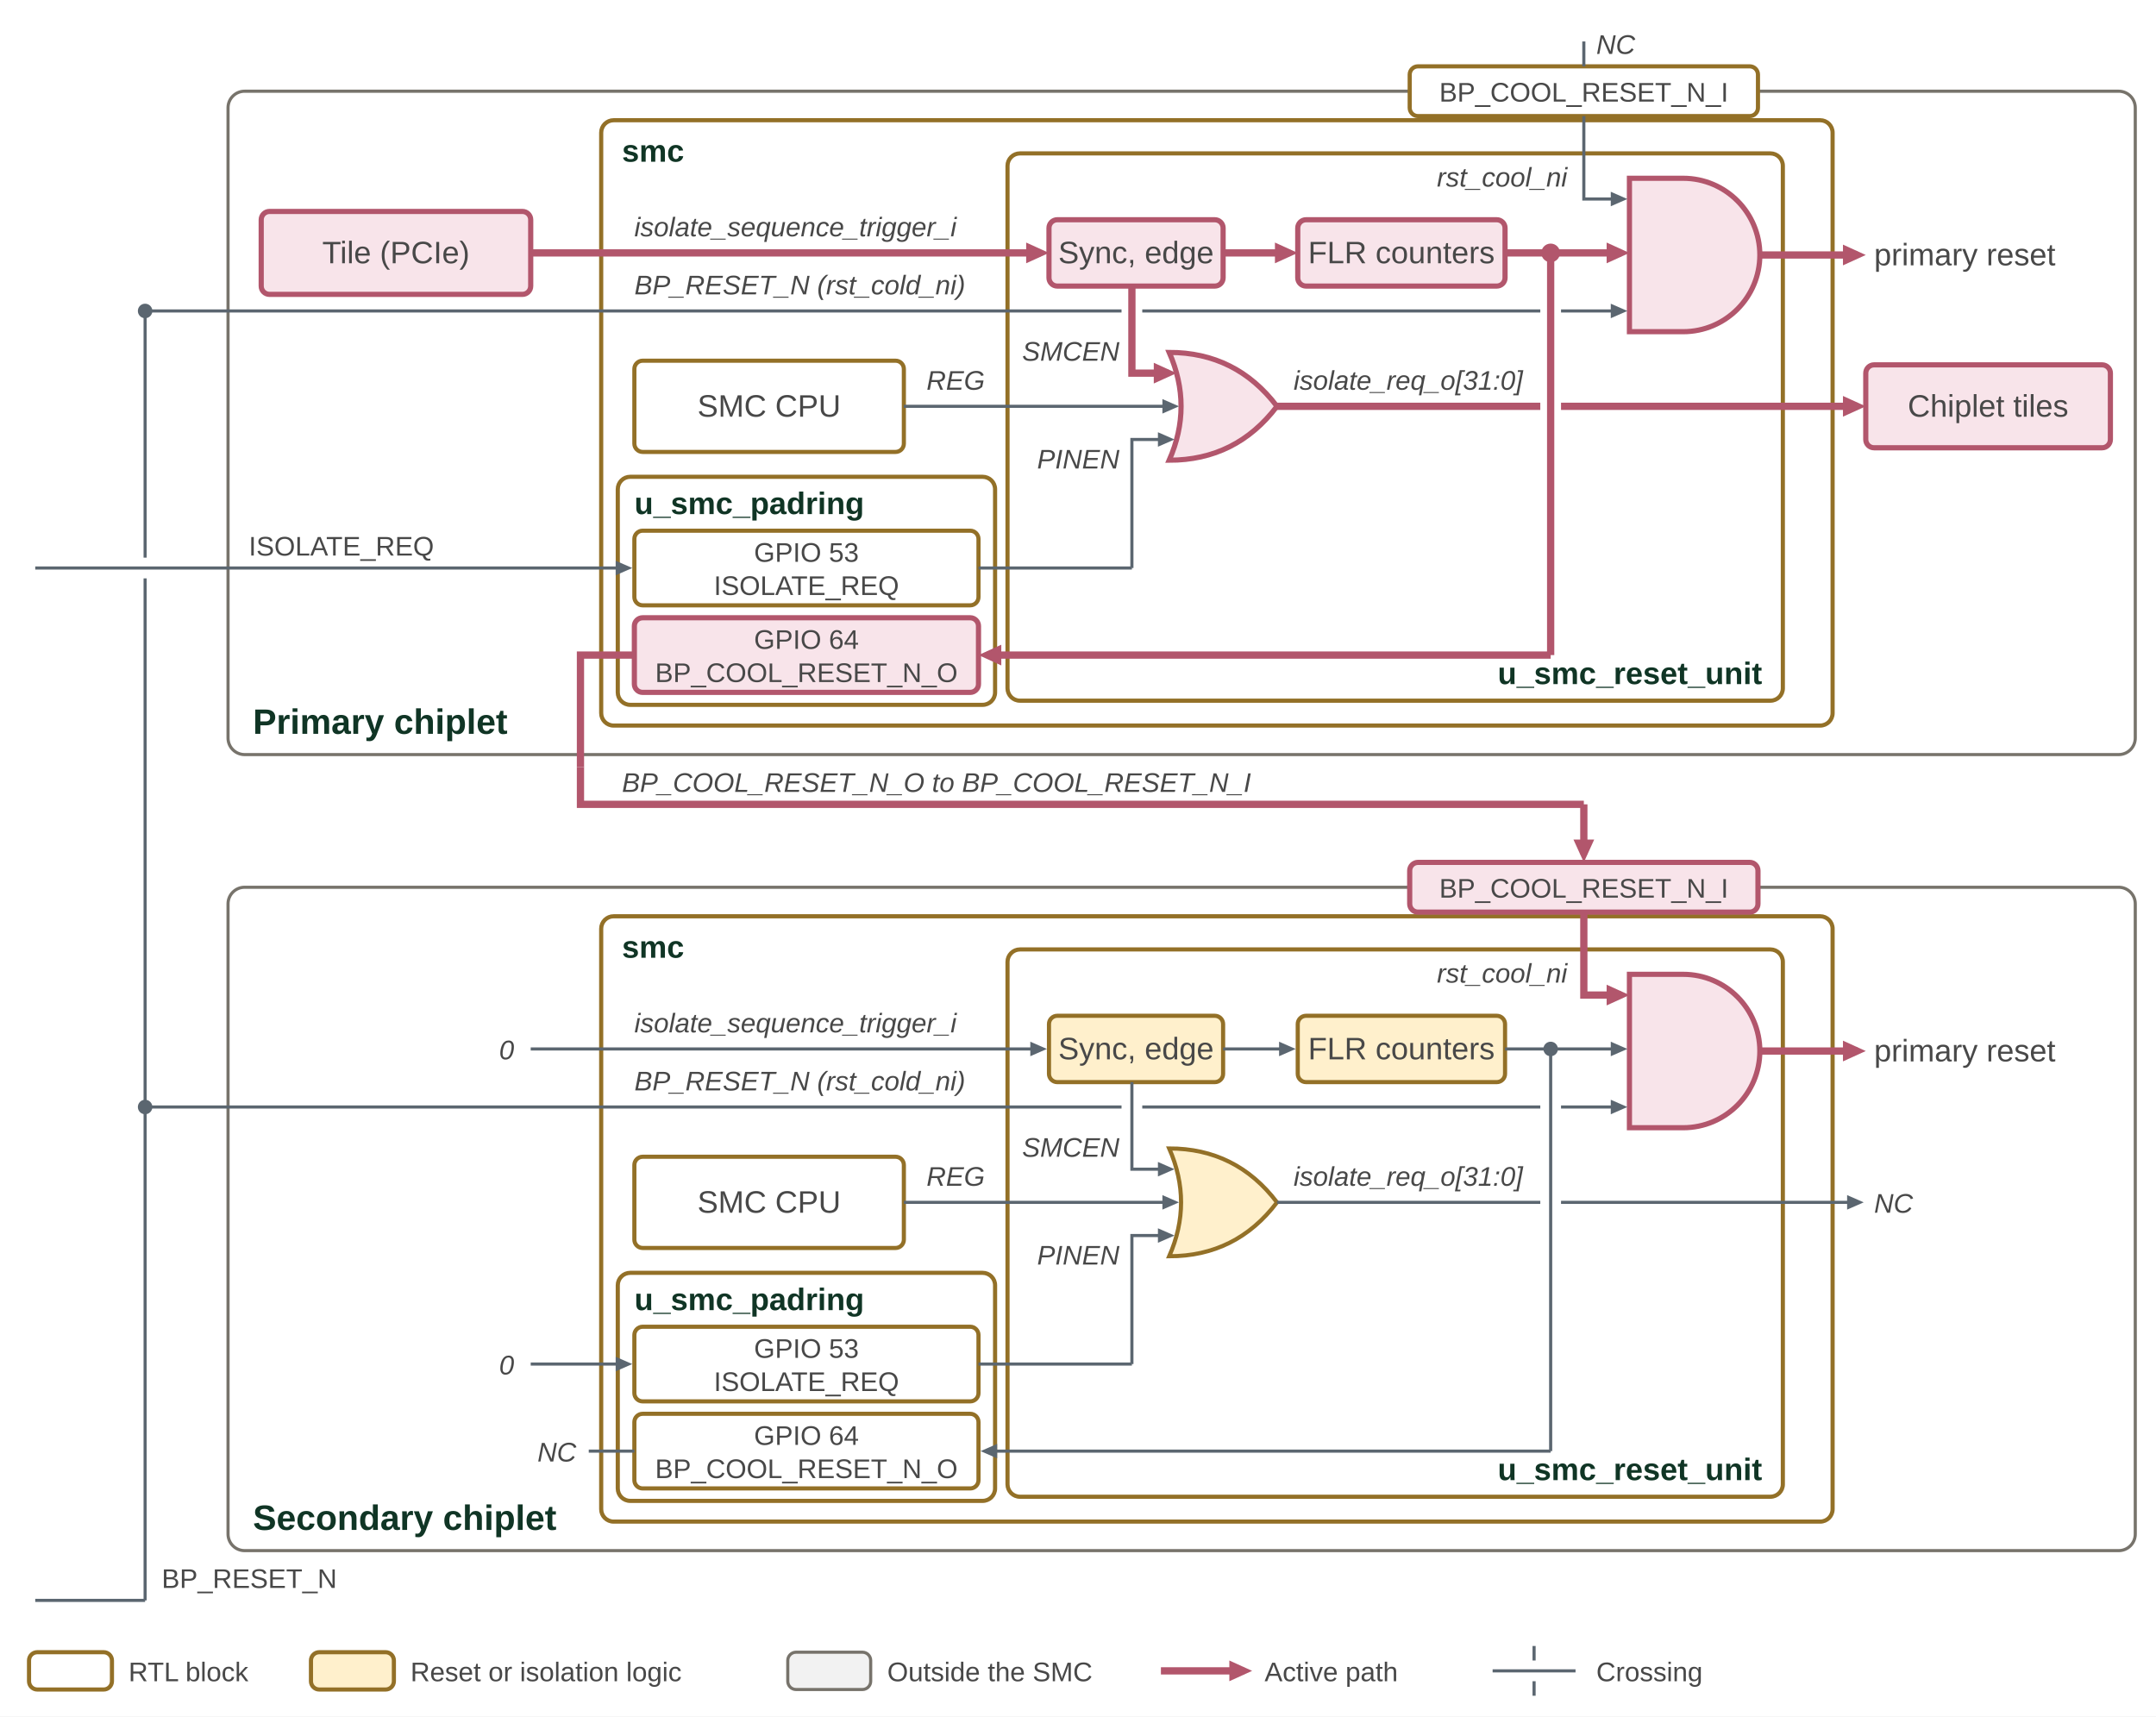
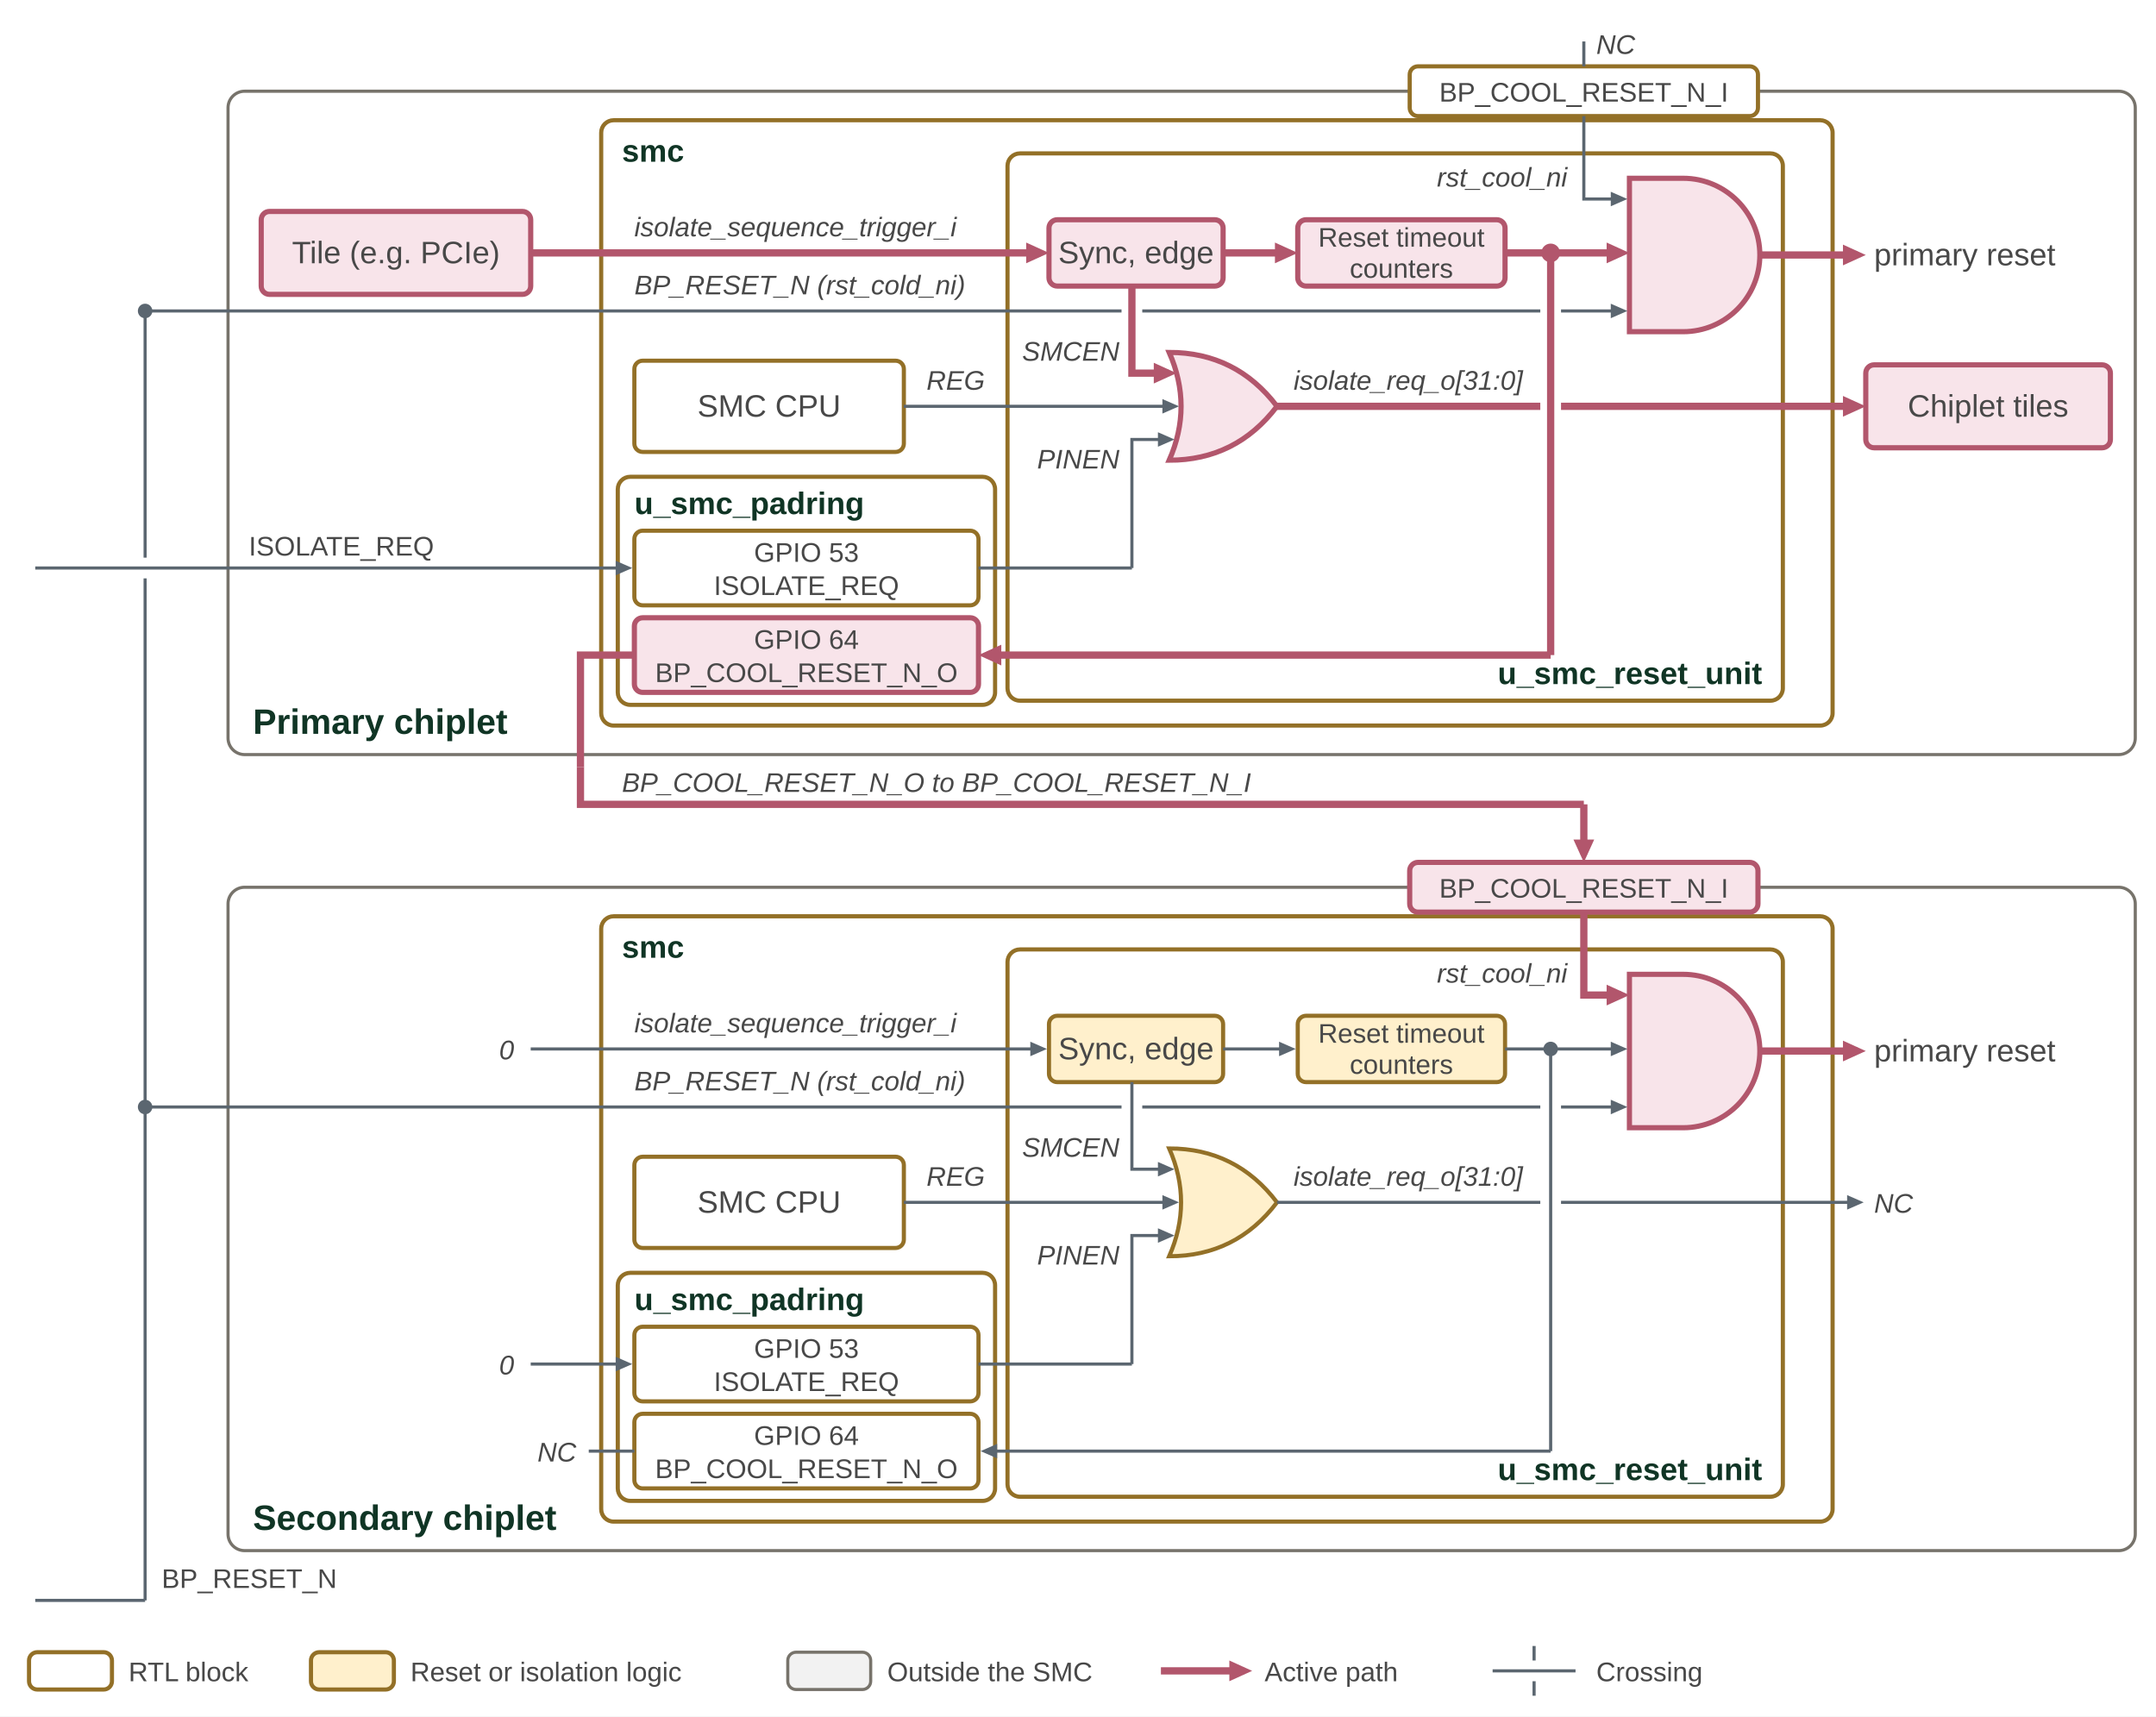
<svg xmlns="http://www.w3.org/2000/svg" width="1040" height="828" viewBox="0 0 1040 828" role="img" aria-labelledby="title desc">
  <defs>
    <marker id="ae" markerUnits="userSpaceOnUse" markerWidth="10" markerHeight="9" refX="7" refY="4.5" orient="auto">
      <path d="M0,0 L10,4.5 L0,9 Z" fill="#103525" />
    </marker>
    <marker id="as" markerUnits="userSpaceOnUse" markerWidth="10" markerHeight="9" refX="3" refY="4.5" orient="auto">
      <path d="M10,0 L0,4.5 L10,9 Z" fill="#103525" />
    </marker>
    <marker id="ge" markerUnits="userSpaceOnUse" markerWidth="8" markerHeight="7" refX="5" refY="3.5" orient="auto">
      <path d="M0,0 L8,3.5 L0,7 Z" fill="#5b6670" />
    </marker>
    <marker id="gs" markerUnits="userSpaceOnUse" markerWidth="8" markerHeight="7" refX="3" refY="3.5" orient="auto">
      <path d="M8,0 L0,3.5 L8,7 Z" fill="#5b6670" />
    </marker>
    <marker id="je" markerUnits="userSpaceOnUse" markerWidth="8" markerHeight="7" refX="5" refY="3.5" orient="auto">
      <path d="M0,0 L8,3.5 L0,7 Z" fill="#42759b" />
    </marker>
    <marker id="js" markerUnits="userSpaceOnUse" markerWidth="8" markerHeight="7" refX="3" refY="3.5" orient="auto">
      <path d="M8,0 L0,3.5 L8,7 Z" fill="#42759b" />
    </marker>
    <marker id="m-smu" markerUnits="userSpaceOnUse" markerWidth="8" markerHeight="7" refX="5" refY="3.5" orient="auto">
      <path d="M0,0 L8,3.5 L0,7 Z" fill="#103525" />
    </marker>
    <marker id="m-ref" markerUnits="userSpaceOnUse" markerWidth="8" markerHeight="7" refX="5" refY="3.5" orient="auto">
      <path d="M0,0 L8,3.5 L0,7 Z" fill="#2f7f79" />
    </marker>
    <marker id="m-per" markerUnits="userSpaceOnUse" markerWidth="8" markerHeight="7" refX="5" refY="3.5" orient="auto">
      <path d="M0,0 L8,3.5 L0,7 Z" fill="#937027" />
    </marker>
    <marker id="m-tel" markerUnits="userSpaceOnUse" markerWidth="8" markerHeight="7" refX="5" refY="3.5" orient="auto">
      <path d="M0,0 L8,3.5 L0,7 Z" fill="#664488" />
    </marker>
    <marker id="m-wdt" markerUnits="userSpaceOnUse" markerWidth="8" markerHeight="7" refX="5" refY="3.5" orient="auto">
      <path d="M0,0 L8,3.5 L0,7 Z" fill="#77736b" />
    </marker>
    <marker id="m-rosc" markerUnits="userSpaceOnUse" markerWidth="8" markerHeight="7" refX="5" refY="3.5" orient="auto">
      <path d="M0,0 L8,3.5 L0,7 Z" fill="#336633" />
    </marker>
    <marker id="m-jtag" markerUnits="userSpaceOnUse" markerWidth="8" markerHeight="7" refX="5" refY="3.5" orient="auto">
      <path d="M0,0 L8,3.5 L0,7 Z" fill="#42759b" />
    </marker>
    <marker id="m-spi" markerUnits="userSpaceOnUse" markerWidth="8" markerHeight="7" refX="5" refY="3.5" orient="auto">
      <path d="M0,0 L8,3.5 L0,7 Z" fill="#5b6670" />
    </marker>
    <marker id="m-slate" markerUnits="userSpaceOnUse" markerWidth="8" markerHeight="7" refX="5" refY="3.5" orient="auto">
      <path d="M0,0 L8,3.5 L0,7 Z" fill="#5b6670" />
    </marker>
    <marker id="m-pg" markerUnits="userSpaceOnUse" markerWidth="8" markerHeight="7" refX="5" refY="3.5" orient="auto">
      <path d="M0,0 L8,3.5 L0,7 Z" fill="#336633" />
    </marker>
    <marker id="m-hl" markerUnits="userSpaceOnUse" markerWidth="11" markerHeight="10" refX="7" refY="5" orient="auto">
      <path d="M0,0 L11,5 L0,10 Z" fill="#b2566c" />
    </marker>
    <style>
text { font-family: Arial, sans-serif; font-size: 15px; fill: #484848; }
.t { fill: #484848; }
.b { font-size: 17px; font-weight: bold; fill: #103525; }
.bs { font-size: 15px; font-weight: bold; fill: #103525; }
.h { font-size: 22px; font-weight: bold; fill: #103525; }
.s { font-size: 13px; fill: #484848; }
.si { font-size: 13px; font-style: italic; fill: #484848; }
.pmt { font-size: 12px; font-weight: bold; fill: #ffffff; }
.pst { font-size: 12px; font-weight: bold; fill: #103525; }
.pjt { font-size: 12px; font-weight: bold; fill: #1d4b6e; }
.pct { font-size: 12px; font-weight: bold; fill: #1f5c57; }
.pm { fill: #103525; stroke: #103525; stroke-width: 1.2; }
.ps { fill: #ffffff; stroke: #103525; stroke-width: 1.2; }
.pj { fill: #e8f3ff; stroke: #42759b; stroke-width: 1.2; }
.pc { fill: #d9f0ee; stroke: #2f7f79; stroke-width: 1.2; }
.smu { fill: #ffffff; stroke: #77736b; stroke-width: 1.5; }
.network { fill: #e8f0e8; stroke: #336633; stroke-width: 2; }
.fabric { fill: #fff0cc; stroke: #937027; stroke-width: 2; }
.core { fill: #ffffff; stroke: #937027; stroke-width: 2; }
.future { fill: #ffffff; stroke: #937027; stroke-width: 2; }
.nostroke { stroke: none; }
.fut { fill: none; stroke-dasharray: 7 5; }
.opt { stroke-dasharray: 7 5; }
.hatch { fill: none; stroke: #103525; stroke-opacity: 0.16; stroke-width: 1.2; }
.external { fill: #f2f2f2; stroke: #77736b; stroke-width: 1.5; }
.axi { fill: none; stroke: #103525; stroke-width: 2.5; marker-start: url(#as); marker-end: url(#ae); }
.axio { fill: none; stroke: #103525; stroke-width: 2.5; stroke-dasharray: 8 5; marker-start: url(#as); marker-end: url(#ae); }
.sig { fill: none; stroke: #5b6670; stroke-width: 1.5; marker-start: url(#gs); marker-end: url(#ge); }
.sigo { fill: none; stroke: #5b6670; stroke-width: 1.5; marker-end: url(#ge); }
.jtag { fill: none; stroke: #42759b; stroke-width: 1.8; marker-end: url(#je); }
.jtagb { fill: none; stroke: #42759b; stroke-width: 1.8; marker-start: url(#js); marker-end: url(#je); }
.sigplain { fill: none; stroke: #5b6670; stroke-width: 1.5; }
.n-smu { fill: none; stroke: #103525; stroke-width: 2.5; }
.a-smu { fill: none; stroke: #103525; stroke-width: 2.5; marker-end: url(#m-smu); }
.n-ref { fill: none; stroke: #2f7f79; stroke-width: 1.8; }
.a-ref { fill: none; stroke: #2f7f79; stroke-width: 1.8; marker-end: url(#m-ref); }
.n-per { fill: none; stroke: #937027; stroke-width: 1.8; }
.a-per { fill: none; stroke: #937027; stroke-width: 1.8; marker-end: url(#m-per); }
.n-tel { fill: none; stroke: #664488; stroke-width: 1.8; }
.a-tel { fill: none; stroke: #664488; stroke-width: 1.8; marker-end: url(#m-tel); }
.n-wdt { fill: none; stroke: #77736b; stroke-width: 1.8; }
.a-wdt { fill: none; stroke: #77736b; stroke-width: 1.8; marker-end: url(#m-wdt); }
.n-rosc { fill: none; stroke: #336633; stroke-width: 1.8; }
.a-rosc { fill: none; stroke: #336633; stroke-width: 1.8; marker-end: url(#m-rosc); }
.n-jtag { fill: none; stroke: #42759b; stroke-width: 1.8; }
.a-jtag { fill: none; stroke: #42759b; stroke-width: 1.8; marker-end: url(#m-jtag); }
.n-spi { fill: none; stroke: #5b6670; stroke-width: 1.8; }
.a-spi { fill: none; stroke: #5b6670; stroke-width: 1.8; marker-end: url(#m-spi); }
.n-slate { fill: none; stroke: #5b6670; stroke-width: 1.8; }
.a-slate { fill: none; stroke: #5b6670; stroke-width: 1.8; marker-end: url(#m-slate); }
.n-pg { fill: none; stroke: #336633; stroke-width: 1.8; }
.a-pg { fill: none; stroke: #336633; stroke-width: 1.8; marker-end: url(#m-pg); }
.hl { fill: none; stroke: #b2566c; stroke-width: 3.5; marker-end: url(#m-hl); }
.hln { fill: none; stroke: #b2566c; stroke-width: 3.5; }
.hlbox { fill: #f8e4ea; stroke: #b2566c; stroke-width: 2.5; }
.hlx { fill: #f8e4ea; stroke: #b2566c; stroke-width: 2.5; }
.stept { font-size: 13px; font-weight: bold; fill: #ffffff; }
.nc { font-size: 13px; font-style: italic; fill: #484848; }
</style>
  </defs>
  <rect width="1040" height="828" fill="#ffffff" />
  <rect class="smu" x="110" y="44" width="920" height="320" rx="8" />
  <text class="b" x="122" y="354" text-anchor="start">Primary chiplet</text>
  <rect class="core" x="290" y="58" width="594" height="292" rx="6" />
  <text class="bs" x="300" y="78" text-anchor="start">smc</text>
  <rect class="core" x="486" y="74" width="374" height="264" rx="6" />
  <text class="bs" x="850" y="330" text-anchor="end">u_smc_reset_unit</text>
  <rect class="hlbox" x="126" y="102" width="130" height="40" rx="4" />
-   <text class="t" x="191" y="127" text-anchor="middle">Tile (PCIe)</text>
+   <text class="t" x="191" y="127" text-anchor="middle">Tile (e.g. PCIe)</text>
  <path class="hl" d="M256,122 L502,122" />
  <text class="si" x="306" y="114" text-anchor="start">isolate_sequence_trigger_i</text>
  <rect class="hlbox" x="506" y="106" width="84" height="32" rx="4" />
  <text class="t" x="548" y="127" text-anchor="middle">Sync, edge</text>
  <rect class="hlbox" x="626" y="106" width="100" height="32" rx="4" />
-   <text class="t" x="676" y="127" text-anchor="middle">FLR counters</text>
+   <text class="s" x="676" y="119" text-anchor="middle">Reset timeout</text>
+   <text class="s" x="676" y="134" text-anchor="middle">counters</text>
  <path class="hl" d="M590,122 L622,122" />
  <path class="hlbox" d="M786,86 L811.9,86 A37,37 0 0 1 811.9,160 L786,160 Z" />
  <path class="hln" d="M726,122 L748,122" />
  <path class="hl" d="M748,122 L782,122" />
  <circle cx="748" cy="122" r="4.5" fill="#b2566c" />
  <path class="hl" d="M848.9,123 L896,123" />
  <text class="t" x="904" y="128" text-anchor="start">primary reset</text>
  <rect class="core" x="680" y="32" width="168" height="24" rx="4" />
  <text class="s" x="764" y="49" text-anchor="middle">BP_COOL_RESET_N_I</text>
  <text class="si" x="756" y="90" text-anchor="end">rst_cool_ni</text>
  <path class="sigo" d="M764,56 L764,96 L782,96" />
  <path class="sigplain" d="M764,32 L764,20" />
  <text class="nc" x="770" y="26" text-anchor="start">NC</text>
  <path class="sigo" d="M70,150 L541,150 M551,150 L743,150 M753,150 L782,150" />
  <text class="si" x="306" y="142" text-anchor="start">BP_RESET_N (rst_cold_ni)</text>
  <circle cx="70" cy="150" r="3.5" fill="#5b6670" />
  <rect class="core" x="306" y="174" width="130" height="44" rx="4" />
  <text class="t" x="371" y="201" text-anchor="middle">SMC CPU</text>
  <path class="hlbox" d="M564,170 Q575.44,196 564,222 Q596.24,222 616,196 Q596.24,170 564,170 Z" />
  <path class="sigo" d="M436,196 L565.72,196" />
  <text class="si" x="461" y="188" text-anchor="middle">REG</text>
  <path class="hl" d="M546,138 L546,180 L563.554,180" />
  <text class="si" x="540" y="174" text-anchor="end">SMCEN</text>
  <path class="hl" d="M616,196 L743,196 M753,196 L896,196" />
  <text class="si" x="624" y="188" text-anchor="start">isolate_req_o[31:0]</text>
  <rect class="hlbox" x="900" y="176" width="118" height="40" rx="4" />
  <text class="t" x="959" y="201" text-anchor="middle">Chiplet tiles</text>
  <rect class="core" x="298" y="230" width="182" height="110" rx="6" />
  <text class="bs" x="306" y="248" text-anchor="start">u_smc_padring</text>
  <rect class="core" x="306" y="256" width="166" height="36" rx="4" />
  <text class="s" x="389" y="271" text-anchor="middle">GPIO 53</text>
  <text class="s" x="389" y="287" text-anchor="middle">ISOLATE_REQ</text>
  <rect class="hlbox" x="306" y="298" width="166" height="36" rx="4" />
  <text class="s" x="389" y="313" text-anchor="middle">GPIO 64</text>
  <text class="s" x="389" y="329" text-anchor="middle">BP_COOL_RESET_N_O</text>
  <path class="sigplain" d="M472,274 L546,274" />
  <path class="sigo" d="M546,274 L546,212 L563.554,212" />
  <text class="si" x="540" y="226" text-anchor="end">PINEN</text>
  <path class="hln" d="M748,122 L748,316" />
  <path class="hl" d="M748,316 L476,316" />
  <path class="sigo" d="M17,274 L302,274" />
  <text class="s" x="120" y="268" text-anchor="start">ISOLATE_REQ</text>
  <path class="hln" d="M306,316 L280,316 L280,370" />
  <rect class="smu" x="110" y="428" width="920" height="320" rx="8" />
  <text class="b" x="122" y="738" text-anchor="start">Secondary chiplet</text>
  <rect class="core" x="290" y="442" width="594" height="292" rx="6" />
  <text class="bs" x="300" y="462" text-anchor="start">smc</text>
  <rect class="core" x="486" y="458" width="374" height="264" rx="6" />
  <text class="bs" x="850" y="714" text-anchor="end">u_smc_reset_unit</text>
  <text class="nc" x="248" y="511" text-anchor="end">0</text>
  <path class="sigo" d="M256,506 L502,506" />
  <text class="si" x="306" y="498" text-anchor="start">isolate_sequence_trigger_i</text>
  <rect class="fabric" x="506" y="490" width="84" height="32" rx="4" />
  <text class="t" x="548" y="511" text-anchor="middle">Sync, edge</text>
  <rect class="fabric" x="626" y="490" width="100" height="32" rx="4" />
-   <text class="t" x="676" y="511" text-anchor="middle">FLR counters</text>
+   <text class="s" x="676" y="503" text-anchor="middle">Reset timeout</text>
+   <text class="s" x="676" y="518" text-anchor="middle">counters</text>
  <path class="sigo" d="M590,506 L622,506" />
  <path class="hlbox" d="M786,470 L811.9,470 A37,37 0 0 1 811.9,544 L786,544 Z" />
  <path class="sigplain" d="M726,506 L748,506" />
  <path class="sigo" d="M748,506 L782,506" />
  <circle cx="748" cy="506" r="3.5" fill="#5b6670" />
  <path class="hl" d="M848.9,507 L896,507" />
  <text class="t" x="904" y="512" text-anchor="start">primary reset</text>
  <rect class="hlbox" x="680" y="416" width="168" height="24" rx="4" />
  <text class="s" x="764" y="433" text-anchor="middle">BP_COOL_RESET_N_I</text>
  <text class="si" x="756" y="474" text-anchor="end">rst_cool_ni</text>
  <path class="hl" d="M764,440 L764,480 L782,480" />
  <path class="sigo" d="M70,534 L541,534 M551,534 L743,534 M753,534 L782,534" />
  <text class="si" x="306" y="526" text-anchor="start">BP_RESET_N (rst_cold_ni)</text>
  <circle cx="70" cy="534" r="3.5" fill="#5b6670" />
  <rect class="core" x="306" y="558" width="130" height="44" rx="4" />
  <text class="t" x="371" y="585" text-anchor="middle">SMC CPU</text>
  <path class="fabric" d="M564,554 Q575.44,580 564,606 Q596.24,606 616,580 Q596.24,554 564,554 Z" />
  <path class="sigo" d="M436,580 L565.72,580" />
  <text class="si" x="461" y="572" text-anchor="middle">REG</text>
  <path class="sigo" d="M546,522 L546,564 L563.554,564" />
  <text class="si" x="540" y="558" text-anchor="end">SMCEN</text>
  <path class="sigo" d="M616,580 L743,580 M753,580 L896,580" />
  <text class="si" x="624" y="572" text-anchor="start">isolate_req_o[31:0]</text>
  <text class="nc" x="904" y="585" text-anchor="start">NC</text>
  <rect class="core" x="298" y="614" width="182" height="110" rx="6" />
  <text class="bs" x="306" y="632" text-anchor="start">u_smc_padring</text>
  <rect class="core" x="306" y="640" width="166" height="36" rx="4" />
  <text class="s" x="389" y="655" text-anchor="middle">GPIO 53</text>
  <text class="s" x="389" y="671" text-anchor="middle">ISOLATE_REQ</text>
  <rect class="core" x="306" y="682" width="166" height="36" rx="4" />
  <text class="s" x="389" y="697" text-anchor="middle">GPIO 64</text>
  <text class="s" x="389" y="713" text-anchor="middle">BP_COOL_RESET_N_O</text>
  <path class="sigplain" d="M472,658 L546,658" />
  <path class="sigo" d="M546,658 L546,596 L563.554,596" />
  <text class="si" x="540" y="610" text-anchor="end">PINEN</text>
  <path class="sigplain" d="M748,506 L748,700" />
  <path class="sigo" d="M748,700 L476,700" />
  <text class="nc" x="248" y="663" text-anchor="end">0</text>
  <path class="sigo" d="M256,658 L302,658" />
  <path class="sigplain" d="M306,700 L284,700" />
  <text class="nc" x="278" y="705" text-anchor="end">NC</text>
  <path class="hln" d="M280,370 L280,388 L764,388" />
  <path class="hl" d="M764,388 L764,412" />
  <text class="si" x="300" y="382" text-anchor="start">BP_COOL_RESET_N_O to BP_COOL_RESET_N_I</text>
  <text class="s" x="78" y="766" text-anchor="start">BP_RESET_N</text>
  <path class="sigplain" d="M17,772 L70,772" />
  <path class="sigplain" d="M70,150 L70,269 M70,279 L70,772" />
  <rect class="core" x="14" y="797" width="40" height="18" rx="4" />
  <text class="s" x="62" y="811" text-anchor="start">RTL block</text>
  <rect class="fabric" x="150" y="797" width="40" height="18" rx="4" />
  <text class="s" x="198" y="811" text-anchor="start">Reset or isolation logic</text>
  <rect class="external" x="380" y="797" width="40" height="18" rx="4" />
  <text class="s" x="428" y="811" text-anchor="start">Outside the SMC</text>
  <path class="hl" d="M560,806 L600,806" />
  <text class="s" x="610" y="811" text-anchor="start">Active path</text>
  <path class="sigplain" d="M720,806 L760,806 M740,794 L740,801 M740,811 L740,818" />
  <text class="s" x="770" y="811" text-anchor="start">Crossing</text>
</svg>
